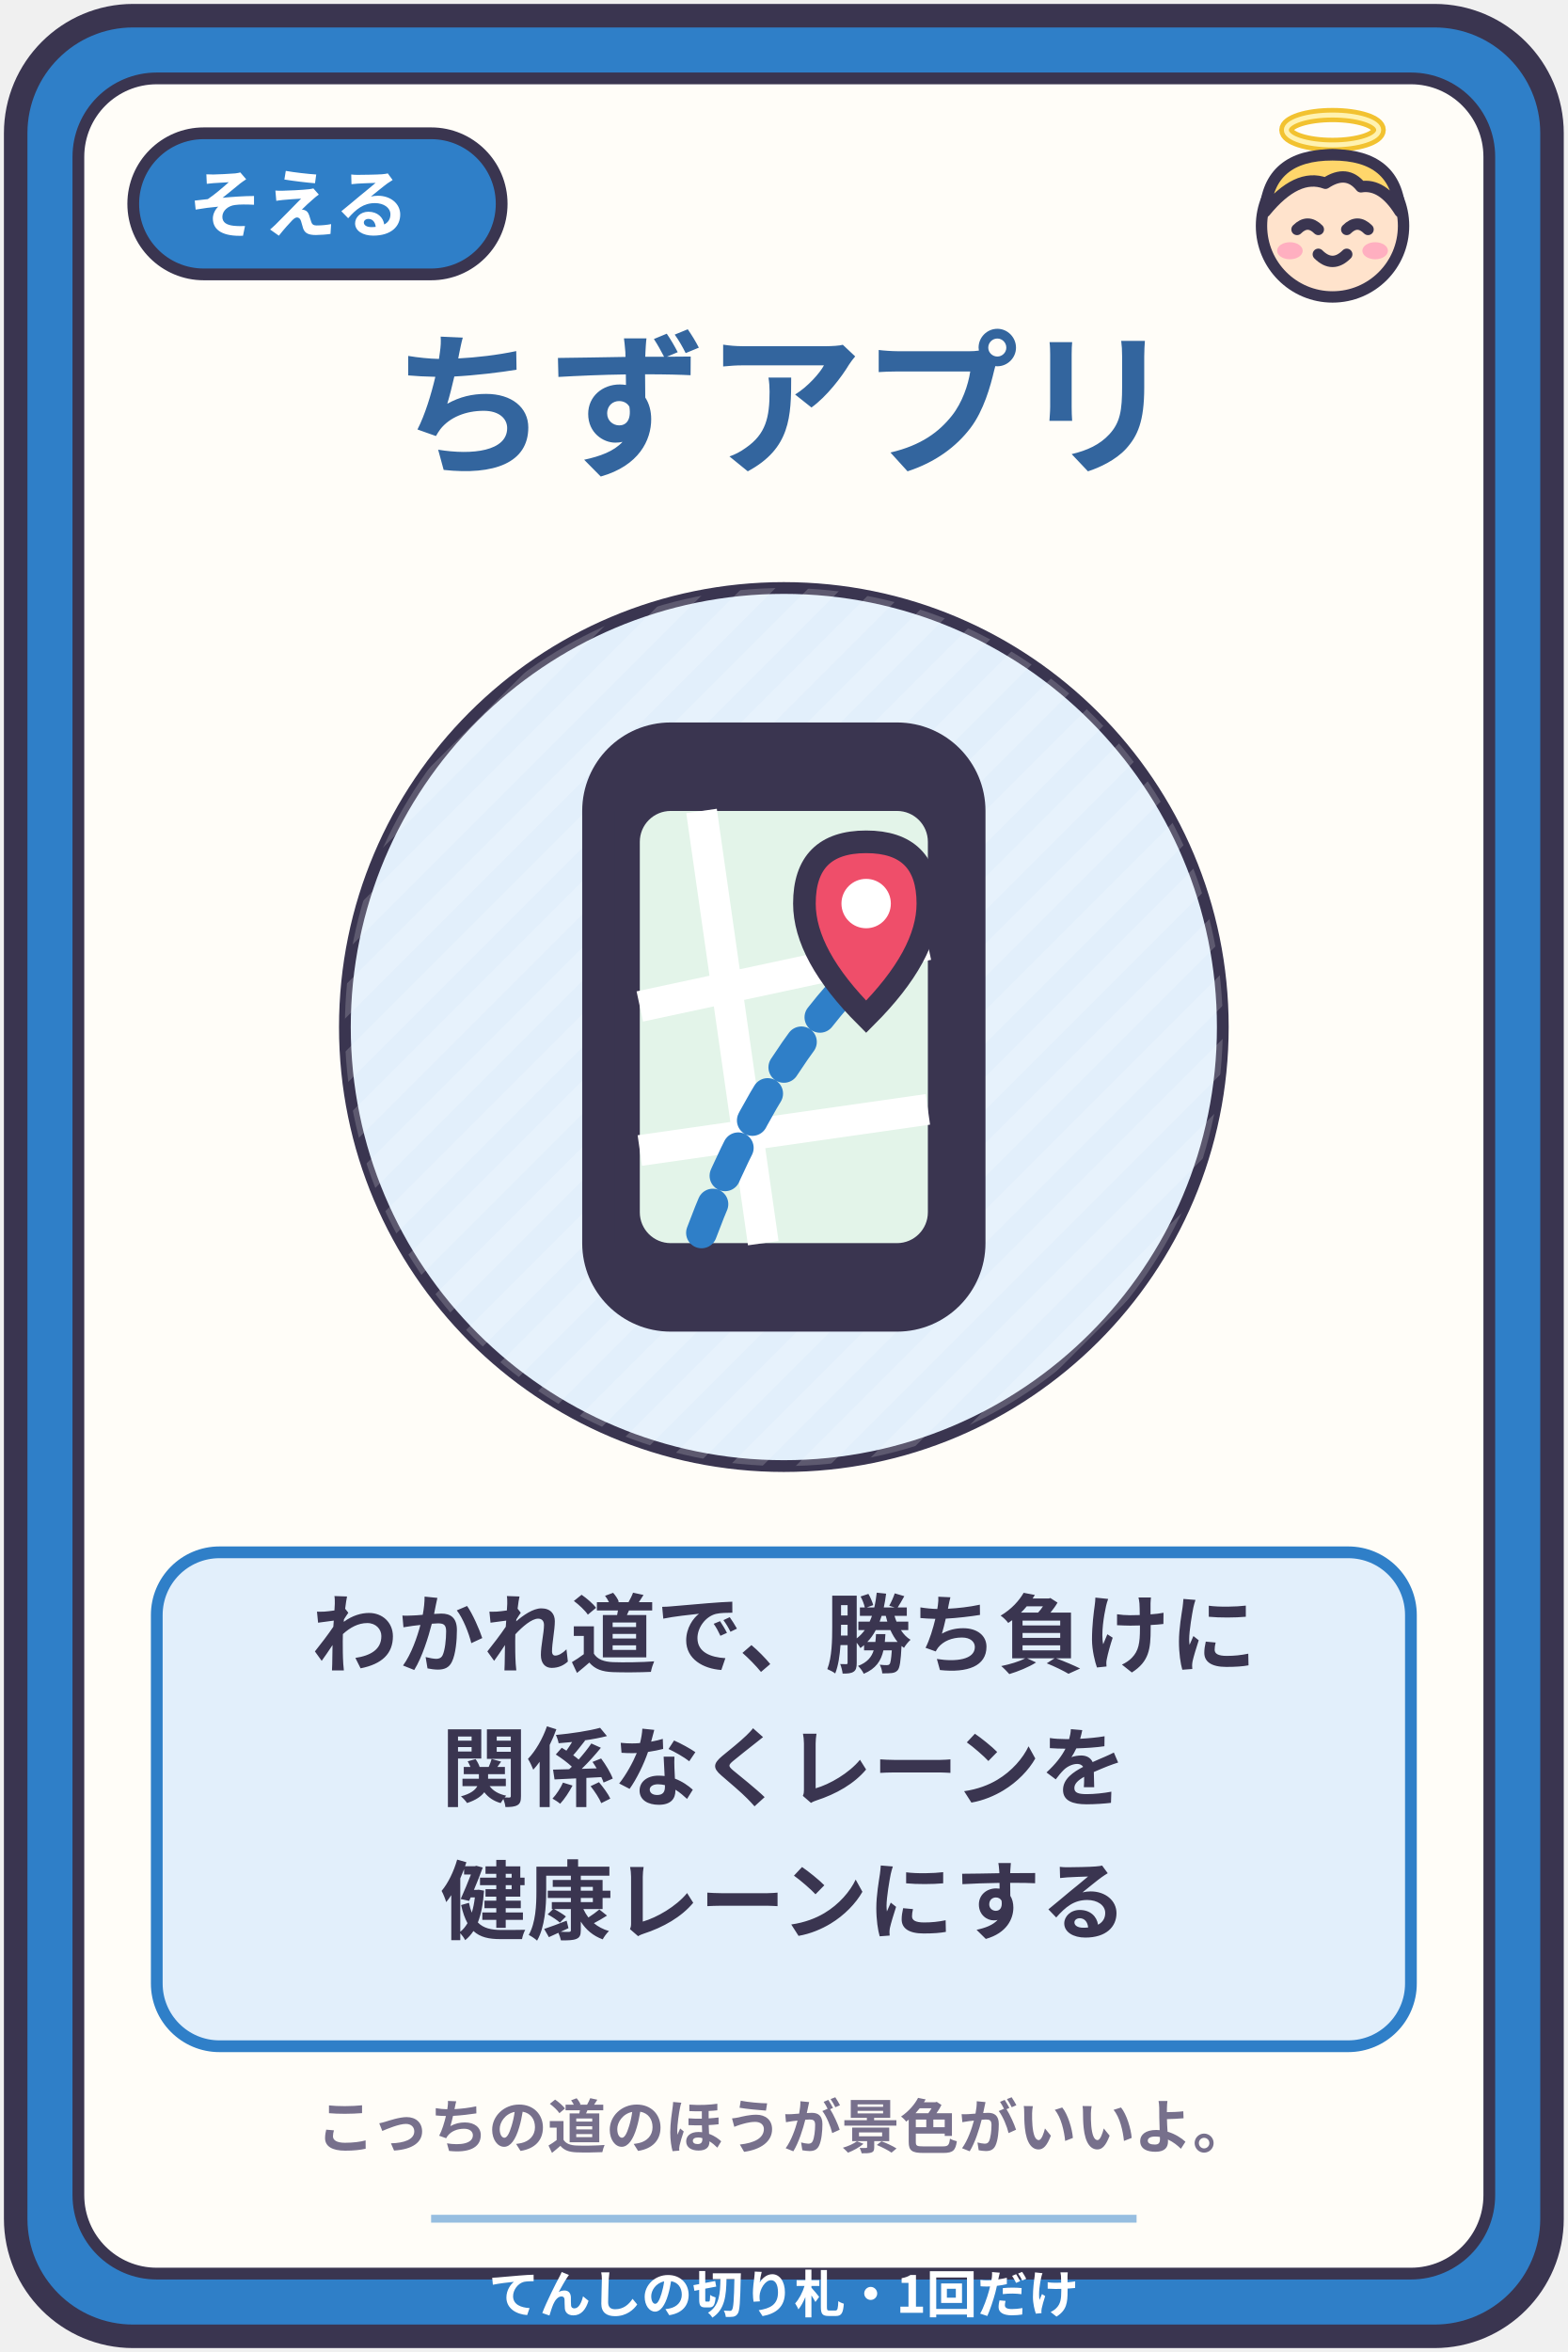
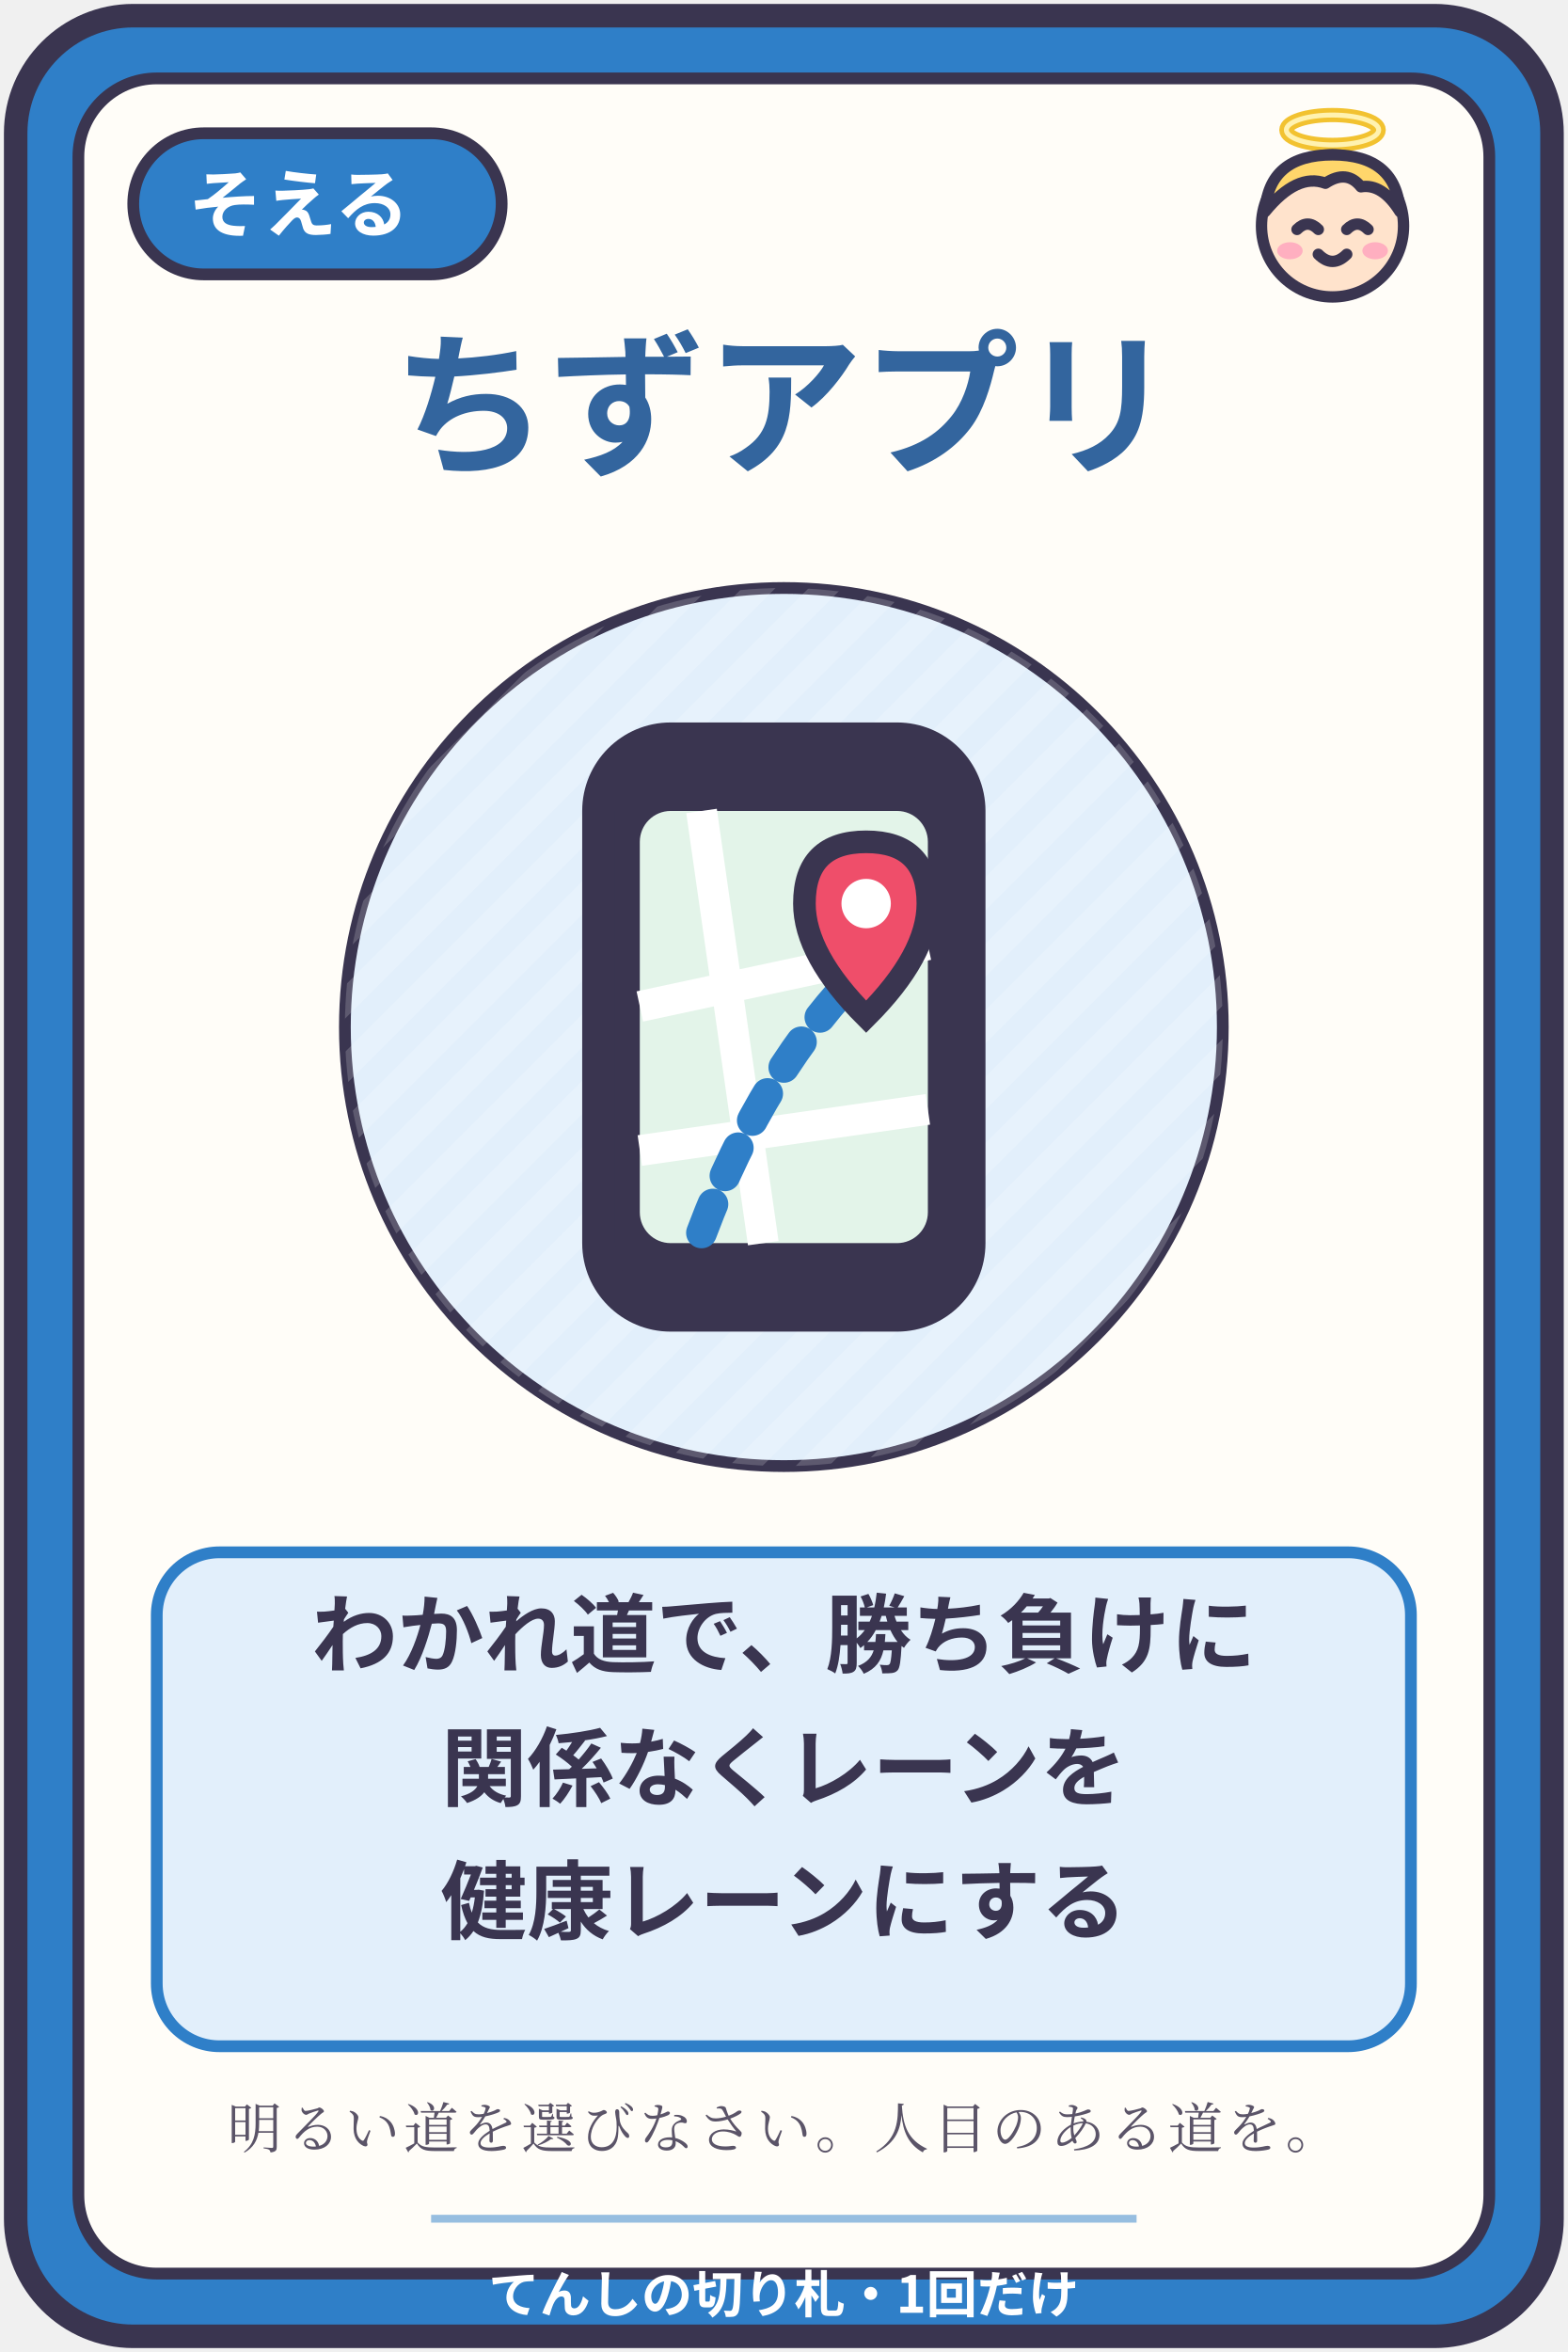
<svg xmlns="http://www.w3.org/2000/svg" width="400" height="600" viewBox="0 0 400 600" font-family="'Noto Sans CJK JP','Hiragino Sans','Yu Gothic','Meiryo',sans-serif">
  <defs>
    <filter id="shadow" x="-20%" y="-20%" width="140%" height="150%">
      <feDropShadow dx="0" dy="5" stdDeviation="3" flood-color="#5A4A2A" flood-opacity="0.22" />
    </filter>
    <filter id="soft" x="-20%" y="-20%" width="140%" height="140%">
      <feDropShadow dx="0" dy="3" stdDeviation="5" flood-color="#5A4A2A" flood-opacity="0.12" />
    </filter>
    <pattern id="dots" width="26" height="26" patternUnits="userSpaceOnUse">
      <circle cx="4" cy="4" r="1.5" fill="#EADFC8" />
    </pattern>
    <pattern id="stripeA" width="12" height="12" patternUnits="userSpaceOnUse" patternTransform="rotate(45)">
      <rect width="6" height="12" fill="#FFFFFF" opacity="0.35" />
    </pattern>
    <pattern id="cardback" width="14" height="14" patternUnits="userSpaceOnUse" patternTransform="rotate(45)">
      <rect width="14" height="14" fill="#EFE7F8" />
      <rect width="7" height="7" fill="#E3D8F2" />
    </pattern>
    <linearGradient id="sky" x1="0" y1="0" x2="0" y2="1">
      <stop offset="0" stop-color="#FDF7EC" />
      <stop offset="1" stop-color="#F7EEDC" />
    </linearGradient>
  </defs>
  <rect x="4" y="4" width="392" height="592" rx="30" fill="#2F7FC8" stroke="#3A3550" stroke-width="6" />
  <rect x="20" y="20" width="360" height="560" rx="20" fill="#FFFDF8" stroke="#3A3550" stroke-width="3" />
  <rect x="34" y="34" width="94" height="36" rx="18" fill="#2F7FC8" stroke="#3A3550" stroke-width="3" />
  <text x="48.0" y="59.0" font-size="19" font-weight="900" fill="#FFFFFF" text-anchor="start">そえる</text>
  <g transform="translate(311.0,25.0) scale(0.9062)">
    <ellipse cx="32" cy="9" rx="13" ry="4.2" fill="none" stroke="#F2C230" stroke-width="4" />
    <ellipse cx="32" cy="9" rx="13" ry="4.2" fill="none" stroke="#FFF2B0" stroke-width="1.4" />
    <circle cx="32" cy="36" r="20" fill="#FFE3CC" stroke="#3A3550" stroke-width="3.2" stroke-linejoin="round" stroke-linecap="round" />
    <path d="M13 32 Q14 16 32 16 Q50 16 51 32 Q46 24 40 25 Q36 20 30 24 Q22 21 13 32 Z" fill="#FFD66B" stroke="#3A3550" stroke-width="3.2" stroke-linejoin="round" stroke-linecap="round" />
    <path d="M22 37 Q25 34 28 37 M36 37 Q39 34 42 37" fill="none" stroke="#3A3550" stroke-width="3.2" stroke-linejoin="round" stroke-linecap="round" />
    <ellipse cx="20" cy="43" rx="3.6" ry="2.4" fill="#FFAFC0" />
    <ellipse cx="44" cy="43" rx="3.6" ry="2.4" fill="#FFAFC0" />
    <path d="M28 44 Q32 48 36 44" fill="none" stroke="#3A3550" stroke-width="3.2" stroke-linejoin="round" stroke-linecap="round" />
  </g>
  <text x="200.0" y="118.0" font-size="40" font-weight="900" fill="#33659E" text-anchor="middle">ちずアプリ</text>
  <circle cx="200" cy="262" r="112" fill="#E2EFFB" stroke="#3A3550" stroke-width="3" />
  <circle cx="200" cy="262" r="112" fill="url(#stripeA)" opacity="0.5" />
  <g transform="translate(116.0,178.0) scale(2.625)">
    <rect x="14" y="4" width="36" height="56" rx="7" fill="#3A3550" stroke="#3A3550" stroke-width="3.2" stroke-linejoin="round" stroke-linecap="round" />
    <rect x="18" y="11" width="28" height="42" rx="3" fill="#E3F4E9" />
    <path d="M18 30 L46 24 M24 11 L30 53 M18 44 L46 40" stroke="#FFFFFF" stroke-width="3" />
    <path d="M24 52 Q30 36 40 26" fill="none" stroke="#2F7FC8" stroke-width="3" stroke-dasharray="3 3" stroke-linecap="round" />
    <path d="M40 14 Q34 14 34 20 Q34 25 40 31 Q46 25 46 20 Q46 14 40 14 Z" fill="#EF4E6A" stroke="#3A3550" stroke-width="2.2" />
    <circle cx="40" cy="20" r="2.4" fill="#FFFFFF" />
  </g>
  <rect x="40" y="396" width="320" height="126" rx="16" fill="#E2EFFB" stroke="#2F7FC8" stroke-width="3" />
  <text x="200.0" y="425.0" font-size="22" font-weight="bold" fill="#3A3550" text-anchor="middle">わかれ道で、勝ち負けに</text>
  <text x="200.0" y="459.0" font-size="22" font-weight="bold" fill="#3A3550" text-anchor="middle">関係なくレーンを</text>
  <text x="200.0" y="493.0" font-size="22" font-weight="bold" fill="#3A3550" text-anchor="middle">健康レーンにする</text>
-   <text x="200.0" y="548.0" font-size="15" font-weight="bold" fill="#77708C" text-anchor="middle">こっちの道のほうが景色がいいよ。</text>
+   <text x="200.0" y="548.0" font-size="14" font-weight="500" fill="#5B5468" text-anchor="middle" font-family="'Noto Serif CJK JP','Hiragino Mincho ProN','Yu Mincho',serif" letter-spacing="1">明るい道を選びなさい。人目のある道を。</text>
  <path d="M110 566 L290 566" stroke="#2F7FC8" stroke-width="2" opacity="0.5" />
  <text x="200.0" y="590.0" font-size="13" font-weight="900" fill="#FFFFFF" text-anchor="middle">てんしの切り札・1回だけ</text>
</svg>
